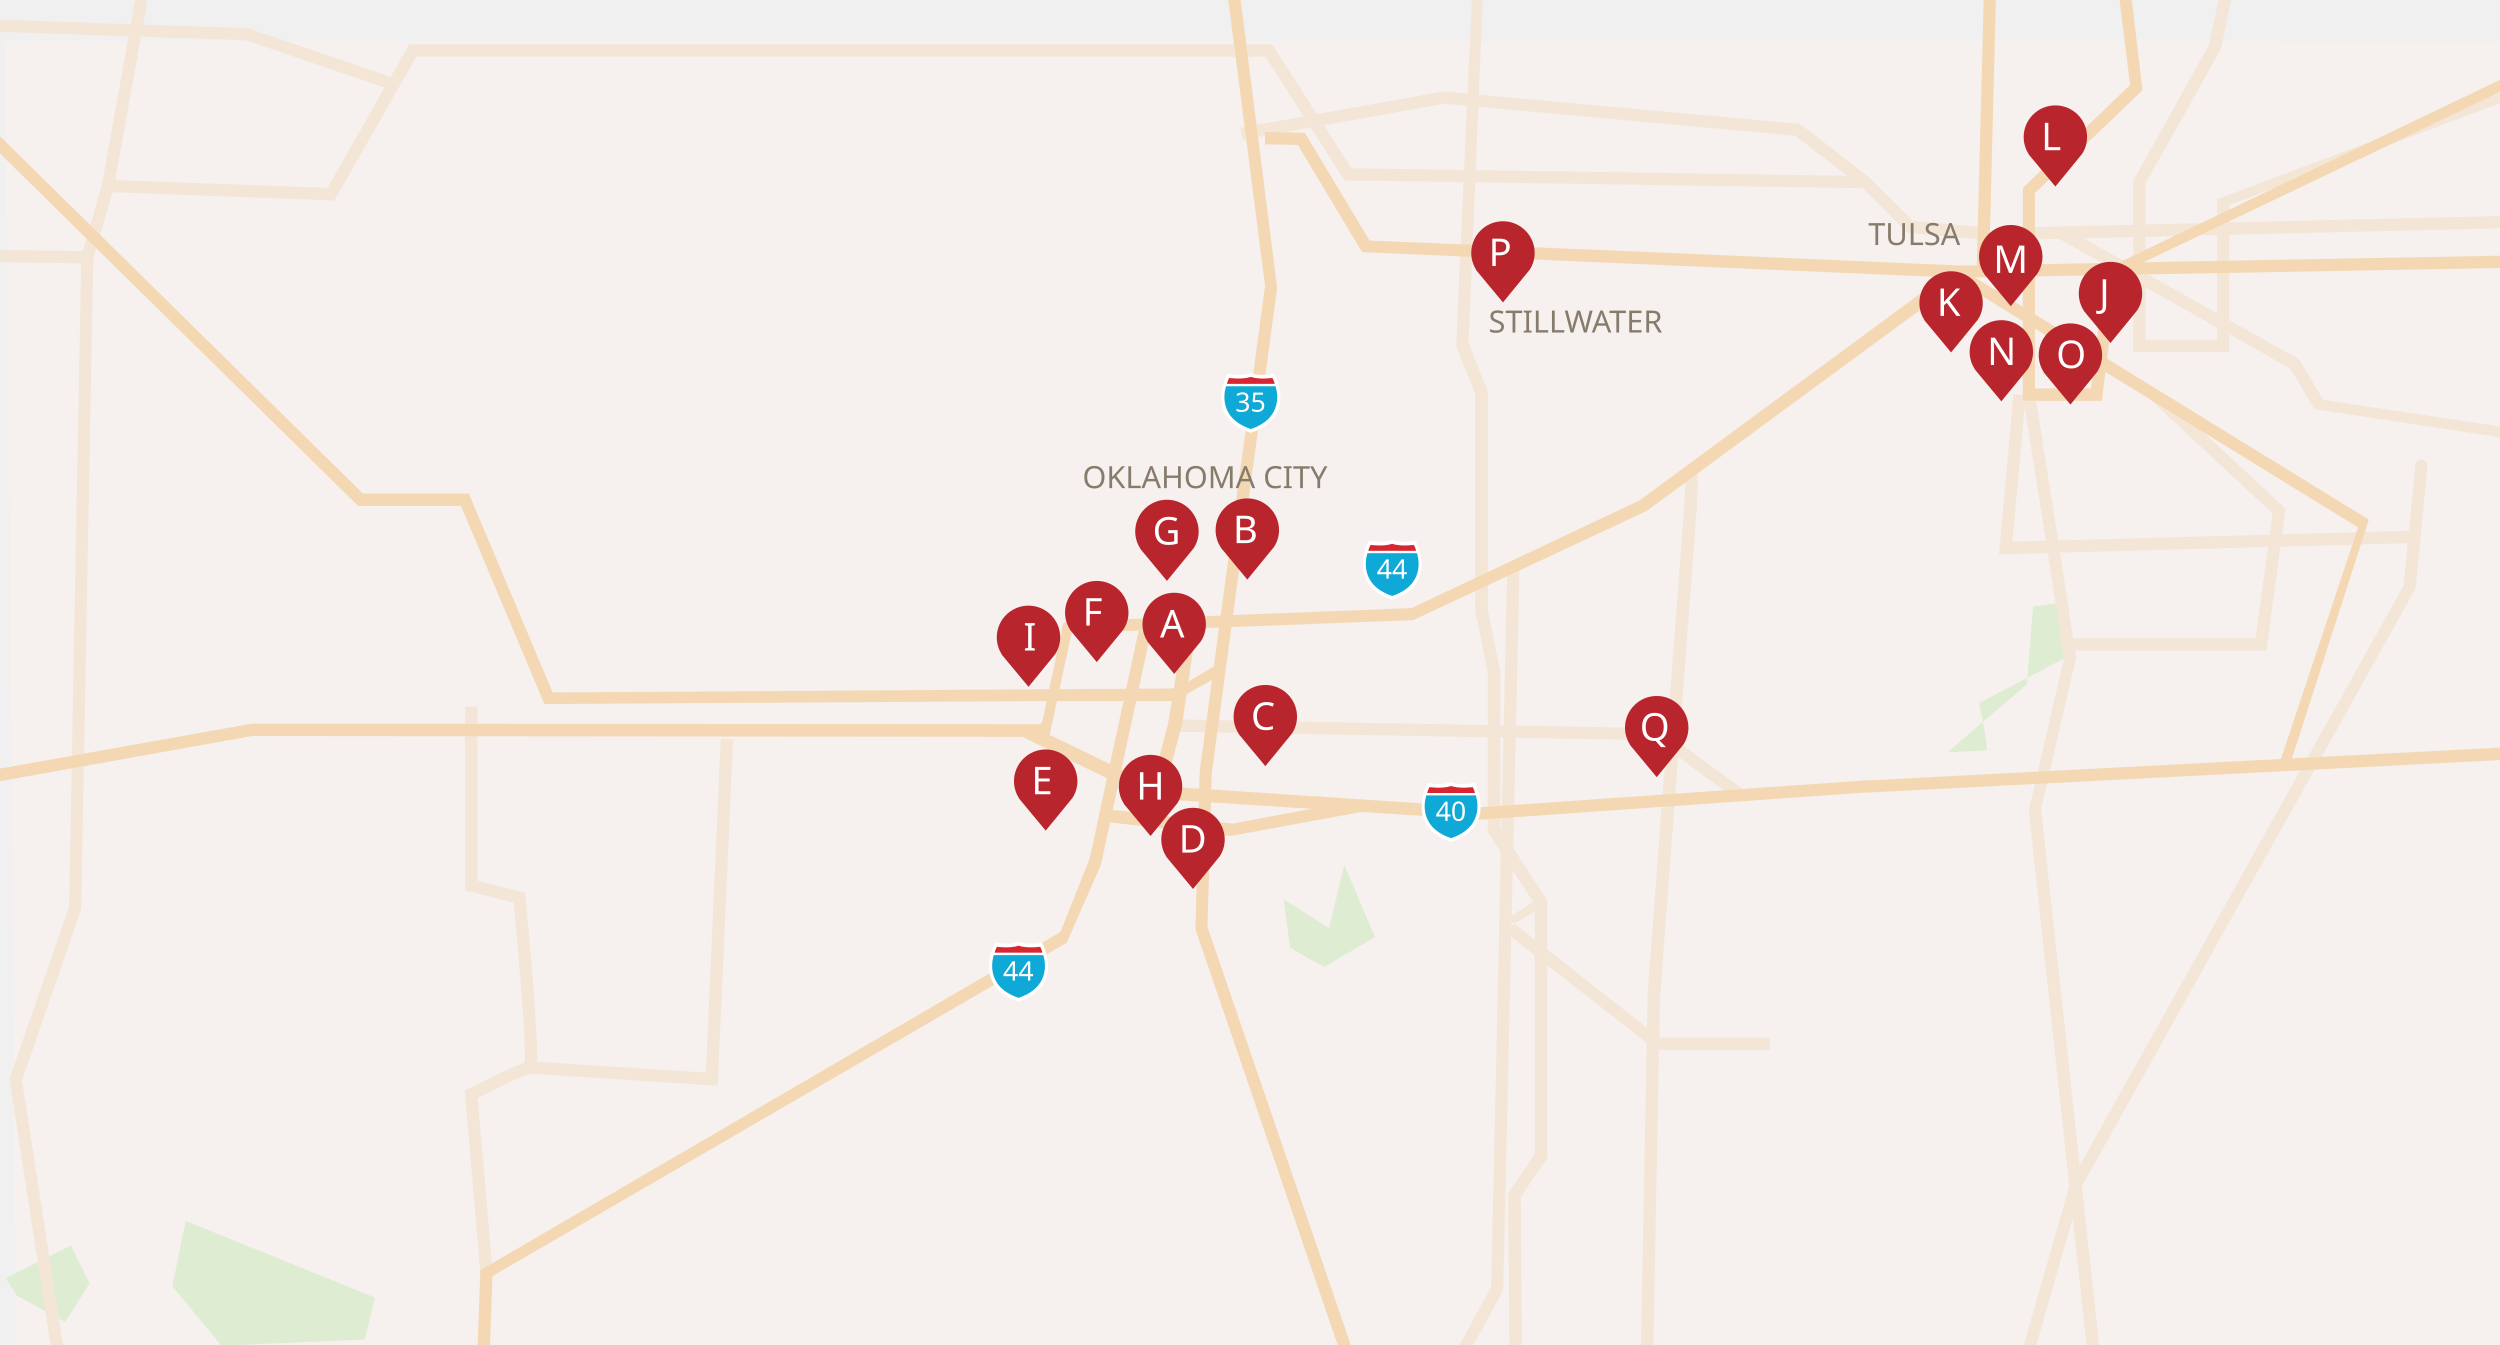
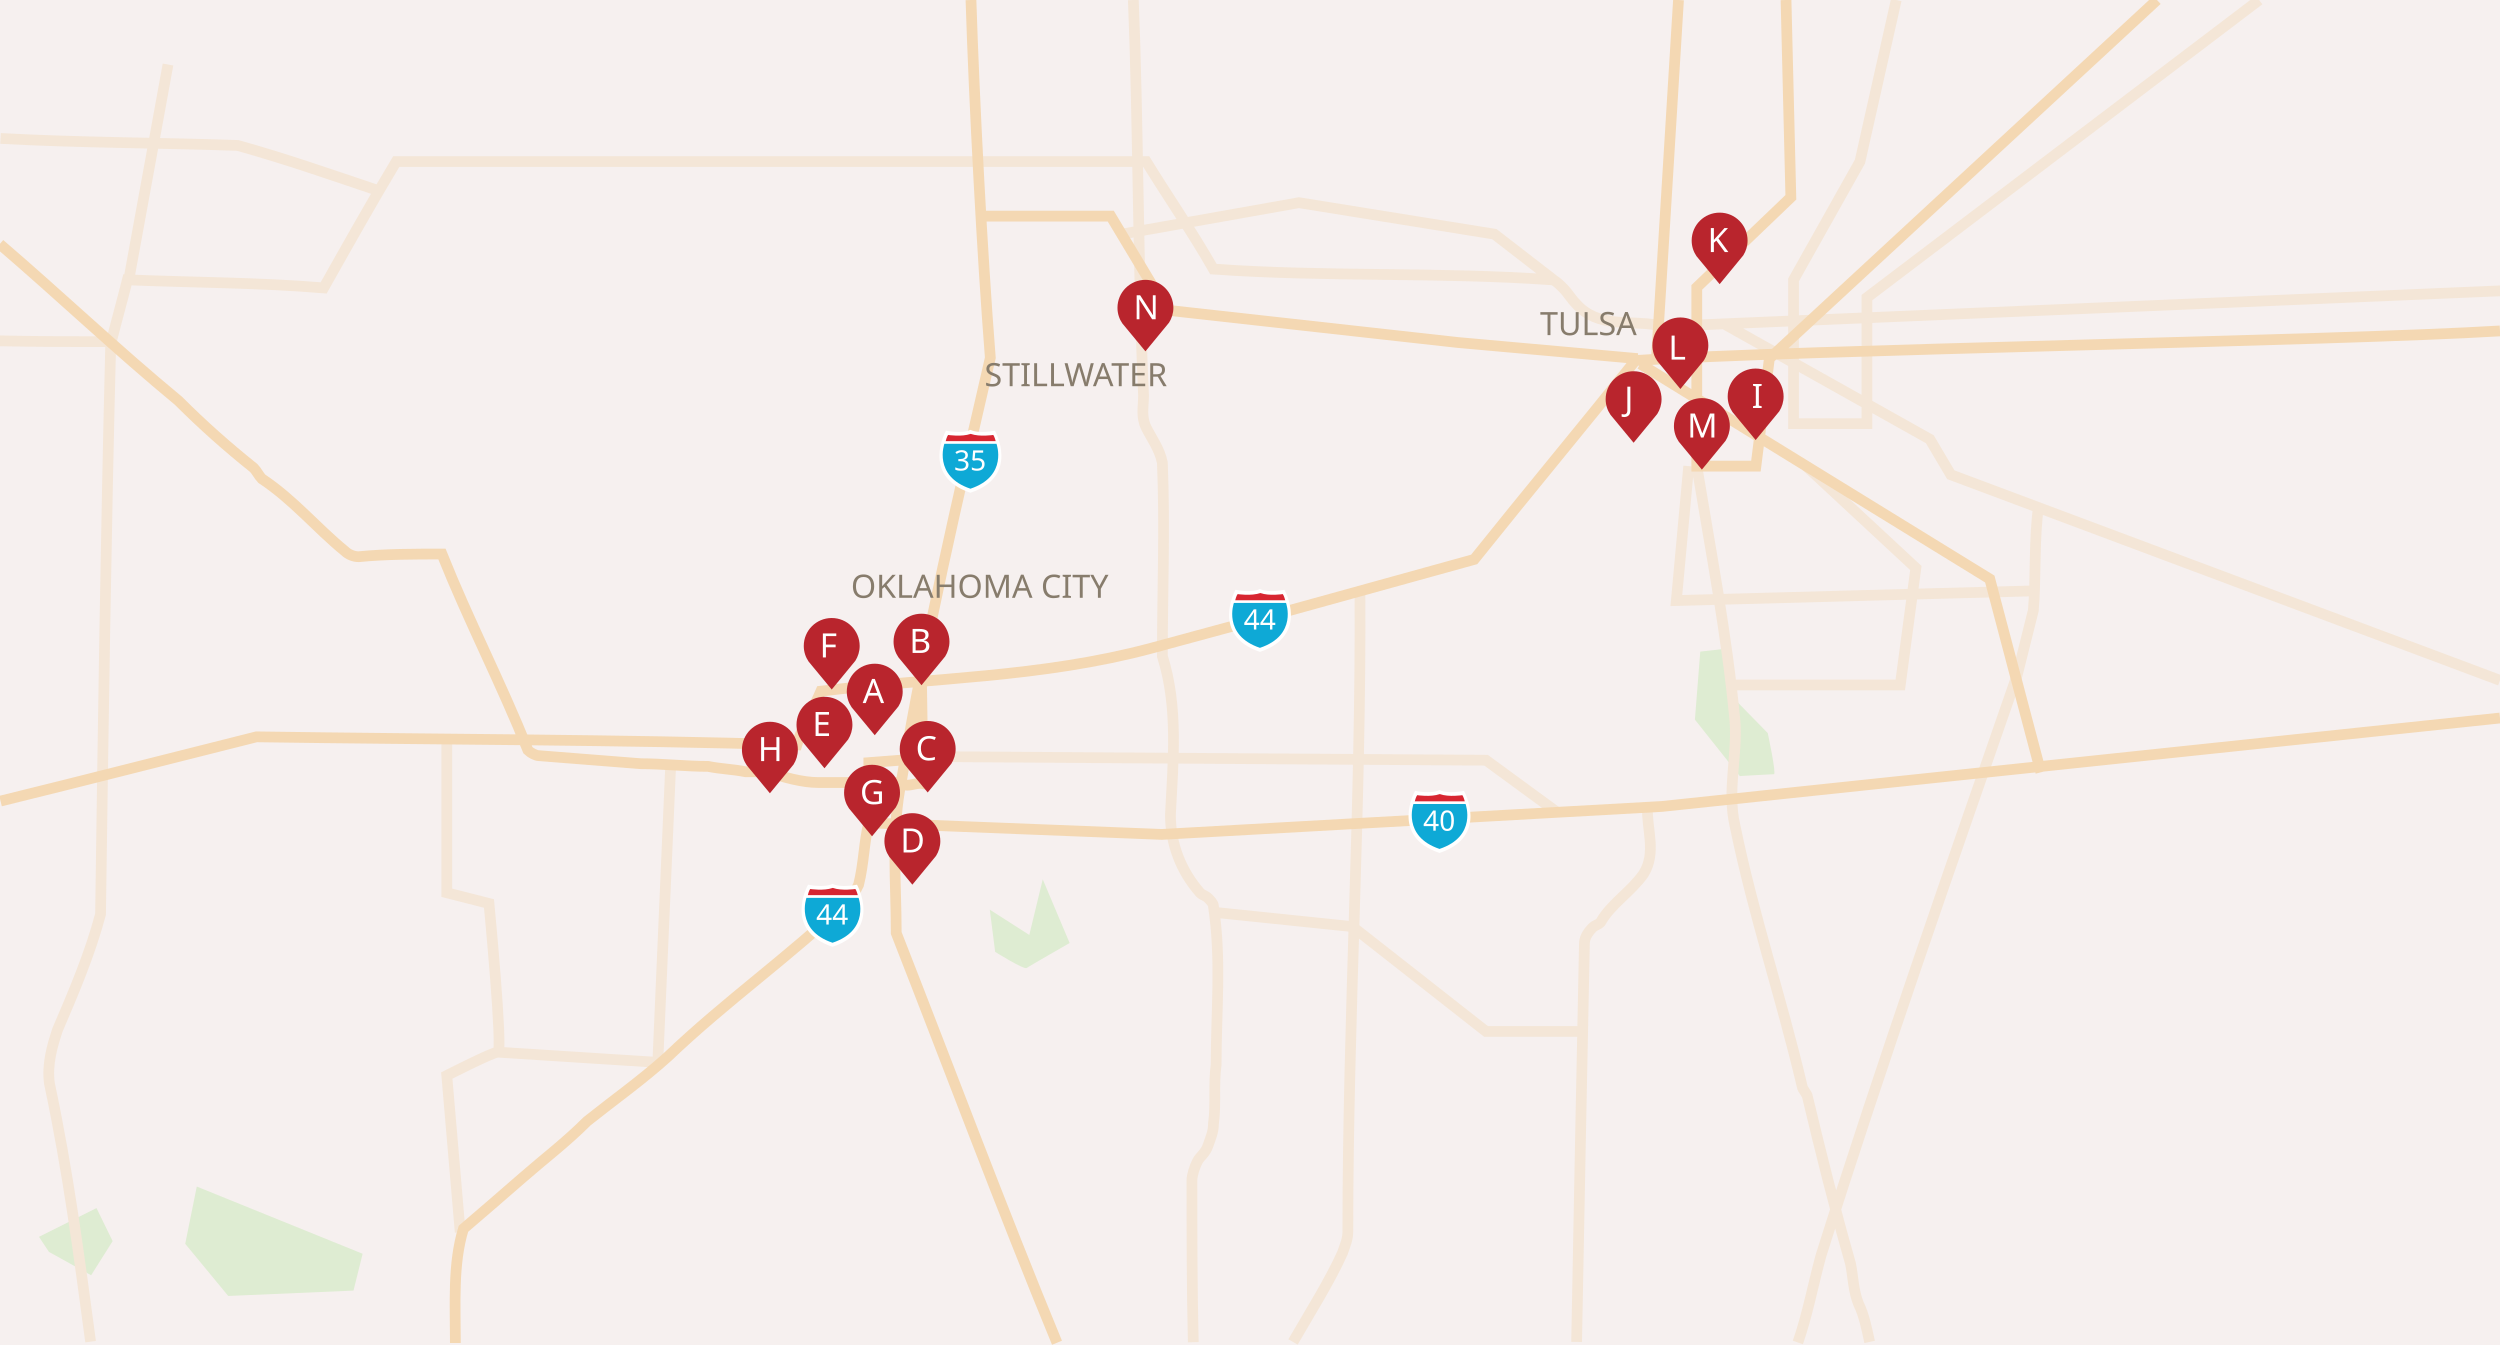
- <svg xmlns="http://www.w3.org/2000/svg" version="1.1" id="map" x="0px" y="0px" viewBox="351.6 15.9 930 500" enable-background="new 351.6 15.9 930 500" xml:space="preserve">
-   <g id="land">
-     <path fill="#F6F0EF" d="M353.6,31.1l4.2,529.3h946.7l-3.9-529.2c0,0,0,0,0,0L353.6,31.1z" />
-   </g>
-   <polygon fill="#DEECD2" points="357.9,497.9 353.7,491.4 378,479.2 384.9,493.3 375.8,507.7 " />
-   <polygon fill="#DEECD2" points="420.7,470.1 415.7,494.4 434,516.5 487.3,514.2 491.1,498.6 " />
-   <path fill="#DEECD2" d="M829.2,350.5l2.3,17.9c0,0,12.2,7.6,13.3,6.9c1.1-0.8,18.3-10.7,18.3-10.7l-11.4-27l-5.7,23.6L829.2,350.5z" />
-   <path fill="#DEECD2" d="M1117.8,240.3l3,19.8l-33,17.4c0,0,3.8,17.5,2.7,17.5c-1.1,0-14.5,0.8-14.5,0.8l29.6-25.4l2.3-28.9  L1117.8,240.3z" />
-   <path fill="#F4E6D7" d="M893.2,144.5l7.2,18v80.8l4.6,22.5v59.5l17.5,27v93l-9.9,14.5l0.7,78.9h4.6l-0.6-77.5l9.9-14.5v-95.8  l-17.5-27v-58.3l-4.6-22.5v-81.5l-7.2-18.1l5.5-132.4c0.1-2.4,2.4-0.1,0,0l-4.2,2.4l-5.9,130.6L893.2,144.5z" />
-   <polygon fill="#F4E6D7" points="886.5,540.7 910.8,495.8 916.9,225.8 912.3,225.7 906.3,494.6 881.3,540.7 " />
-   <polygon fill="#F4E6D7" points="997,313 967.5,291.3 788.3,288.1 788.4,283.5 969,286.8 999.7,309.3 " />
-   <polygon fill="#F4E6D7" points="1445.9,-11.3 1176.4,90 1176.4,142.3 1149.7,142.3 1149.7,84.2 1177.8,34.1 1182,14.1 1177.5,13.2   1173.4,32.5 1145.2,83 1145.2,146.9 1180.9,146.9 1180.9,92.2 1445.9,-7.6 " />
-   <polygon fill="#F4E6D7" points="1445.9,92.4 1106.2,100.4 1106.4,105 1445.9,96.9 " />
-   <polygon fill="#F4E6D7" points="1445.9,199.1 1215.9,164.7 1206.9,149.6 1118.9,100.2 1116.6,104.2 1203.6,153 1212.6,168.1   1445.9,203.5 " />
-   <polygon fill="#F4E6D7" points="1119.4,260.8 1106.3,317.4 1130.4,540.7 1135.1,540.7 1110.9,316.8 1123.9,260.6 1117,215.3   1108.6,162.3 1104.1,163 1112.5,216 " />
-   <path fill="#F4E6D7" d="M1102.1,540.7l24-83.6l124-222.1l0.1-0.3l4.4-45.3c0.1-1.2-0.8-2.3-2-2.5l0,0c-1.2-0.1-2.3,0.8-2.5,2  l-4.3,44.3c0,0.3-0.1,0.6-0.3,0.9l-123.7,221.6l-24.4,85H1102.1z" />
-   <polygon fill="#F4E6D7" points="1095.2,222.1 1100.6,162.5 1105.2,162.9 1100.2,217.4 1249.6,213.3 1249.8,217.9 " />
-   <polygon fill="#F4E6D7" points="1194.7,257.9 1121.6,257.9 1121.6,253.3 1190.7,253.3 1197,206.9 1151.3,164.4 1154.4,161   1201.8,205.1 " />
-   <polygon fill="#F4E6D7" points="1010,406.5 967.5,406.5 910.6,361.9 924.5,353.9 925,349.4 912.4,357.5 969,401.9 1010,401.9 " />
-   <path fill="#F4E6D7" d="M965.8,562.2l3.3-174.8l13.7-182.3l0.4-11.7c0-1.2-1-2.3-2.3-2.3h0c-1.2,0-2.3,1-2.3,2.3l-0.4,10  l-13.7,182.3l-3.3,176.5H965.8z" />
-   <polygon fill="#F4E6D7" points="1044.1,85.4 1019.4,66.4 888.8,54.5 813.8,67.9 813,63.4 888.7,49.9 889.1,50 1021.3,62   1046.8,81.8 " />
-   <polygon fill="#F4E6D7" points="443.9,26.4 331.6,22.5 331.6,27.1 443.1,30.9 497.3,49.4 498.7,45.1 " />
-   <polygon fill="#F4D8B3" points="784.8,309.5 779.7,309.5 786.2,284.7 792.3,247.1 797,247.1 791.3,285.6 " />
-   <polygon fill="#F4E6D7" points="394,85.4 389.5,84.6 402,15.1 406.5,15.9 " />
-   <polygon fill="#F4E6D7" points="1063.2,98.1 1046.4,81.4 854.3,78.5 824.9,32.4 503.8,32.4 473.4,85.8 390,82.7 382.4,109.3   331.6,108.6 331.6,113.2 385.8,113.9 393.4,87.4 476,90.5 506.5,37 822.4,37 851.7,83 1044.5,85.9 1061.2,102.5 1089,105   1089.4,100.4 " />
-   <polygon fill="#F4E6D7" points="378.8,540.7 359.8,417.8 381.7,354.4 381.8,354 386.3,111.6 381.8,111.5 377.3,353.2 355.1,417.3   374.2,540.7 " />
-   <path fill="#F4E6D7" d="M530.3,489.7l-5.8-68.1l1.4-0.7c7.6-3.9,16.8-8.4,20.9-9.7c0.5-5.9-1.7-33.9-4.1-59.5l-18.1-4.6v-68.3h4.6  v64.7l17.7,4.5l0.2,1.6c0,0.2,1.5,15.4,2.7,30.8c2.5,32,1.6,33,0.6,34.1c-0.4,0.5-1.1,0.8-1.7,0.8c-1.7,0.3-10.9,4.7-19.4,9  l5.6,65.1L530.3,489.7z" />
-   <polygon fill="#F4E6D7" points="618.6,419.8 548.4,415.3 548.7,410.7 614.2,414.9 619.7,290.8 624.3,291 " />
-   <g id="roads">
-     <polygon fill="#F4D8B3" points="1199.6,299.8 1228.8,212.1 1081.1,121.2 1083.5,117.4 1232.8,209.2 1204,298.7  " />
-     <polygon fill="#F4D8B3" points="1445.9,-31.8 1445,-32.8 1135,115.9 1129.4,160.4 1108.6,160.4 1108.6,87.7 1148.6,49.5    1144.4,13.7 1139.8,13.7 1144,47.5 1104.1,85.8 1104.1,165 1133.5,165 1139.3,118.1 1445.9,-28.4  " />
-     <polygon fill="#F4D8B3" points="1091.5,117.1 1086.9,116.9 1089.6,13.5 1094.1,13.8  " />
-     <polygon fill="#F4D8B3" points="1081,119.3 955.9,113.9 858.3,109.7 834.4,69.8 822.2,69.6 822.2,65 837,65.3 861.1,105.4    956.4,109.3 1081.4,114.7  " />
-     <polygon fill="#F4D8B3" points="533,540.7 534.8,490.6 748.4,366.6 761.2,337.5 779.7,251.2 775.2,250.4 757,335.1 746.1,362.6    530.3,488.4 528.4,540.7  " />
-     <polygon fill="#F4D8B3" points="1397.3,288 1042.7,306.4 902.3,316.2 781.2,308.2 734.1,285.4 731.7,289.9 778.6,312.9    902.2,320.8 902.3,320.8 1043.1,310.9 1397.3,292.7  " />
-     <polygon fill="#F4D8B3" points="805.9,262.2 789.3,272 741.9,272.3 557.2,273.5 526,199.5 486.6,199.5 331.6,46.9 331.6,53.3    484.2,203.5 484.9,204.1 523.1,204.1 554.1,277.8 739.4,276.7 788.4,276.7 805.3,267.3  " />
-     <path fill="#F4D8B3" d="M1081.1,114.7l-1,0L961.6,202l-84.9,40.1l-128.1,5c-0.8,0-1.4,0.6-1.6,1.3l-7.6,35.6   c-0.2,0.8-0.9,1.4-1.7,1.3l-292.5-0.2l-113.7,20.3v4.7l113.9-20.4l295.1,0.3c0.8,0,1.5-0.5,1.7-1.3l8-37.3l127.1-4.8l86.8-40.6   l118.1-86.8l363.6-6.6v-4.6L1081.1,114.7z" />
-     <polygon fill="#F4D8B3" points="861.8,538.7 800.8,360.8 802.4,303.4 826.7,122.9 812.2,8.6 807.6,8.8 822.2,122.2 797.9,302.7    796.3,361.6 856.9,538.7  " />
-   </g>
-   <polygon fill="#F4D8B3" points="857.7,318 809.4,326.9 762.3,321.6 762.3,316.8 810,322.3 843.6,316 " />
-   <g id="marker">
-     <path id="pin_31_" fill="#B9252D" d="M798.3,254.5c1.2-1.8,1.9-4,1.9-6.3c0-6.5-5.3-11.8-11.8-11.8c-6.5,0-11.8,5.3-11.8,11.8   c0,2.5,0.8,4.7,2,6.6l9.8,11.8L798.3,254.5z" />
-     <text id="id" transform="matrix(1 0 0 1 783.1147 253.0303)" fill="#FFFFFF" font-family="'Helvetica-Bold'" font-size="14.268">A</text>
-   </g>
-   <g id="marker_30_">
-     <path id="pin_30_" fill="#B9252D" d="M825.5,219.4c1.2-1.8,1.9-4,1.9-6.3c0-6.5-5.3-11.8-11.8-11.8c-6.5,0-11.8,5.3-11.8,11.8   c0,2.5,0.8,4.7,2,6.6l9.8,11.8L825.5,219.4z" />
-     <text id="id_30_" transform="matrix(1 0 0 1 810.2427 217.9394)" fill="#FFFFFF" font-family="'Helvetica-Bold'" font-size="14.268">B</text>
-   </g>
-   <g id="marker_29_">
-     <path id="pin_29_" fill="#B9252D" d="M832.2,288.8c1.2-1.8,1.9-4,1.9-6.3c0-6.5-5.3-11.8-11.8-11.8c-6.5,0-11.8,5.3-11.8,11.8   c0,2.5,0.8,4.7,2,6.6l9.8,11.8L832.2,288.8z" />
-     <text id="id_29_" transform="matrix(1 0 0 1 816.9546 287.3911)" fill="#FFFFFF" font-family="'Helvetica-Bold'" font-size="14.268">C</text>
-   </g>
-   <g id="marker_1_">
-     <path id="pin_1_" fill="#B9252D" d="M977.8,292.9c1.2-1.8,1.9-4,1.9-6.3c0-6.5-5.3-11.8-11.8-11.8c-6.5,0-11.8,5.3-11.8,11.8   c0,2.5,0.8,4.7,2,6.6l9.8,11.8L977.8,292.9z" />
-     <text id="id_1_" transform="matrix(1 0 0 1 961.5893 291.4198)" fill="#FFFFFF" font-family="'Helvetica-Bold'" font-size="14.268">Q</text>
-   </g>
-   <g id="marker_28_">
-     <path id="pin_28_" fill="#B9252D" d="M1087.3,134.9c1.2-1.8,1.9-4,1.9-6.3c0-6.5-5.3-11.8-11.8-11.8c-6.5,0-11.8,5.3-11.8,11.8   c0,2.5,0.8,4.7,2,6.6l9.8,11.8L1087.3,134.9z" />
-     <text id="id_28_" transform="matrix(1 0 0 1 1072.089 133.425)" fill="#FFFFFF" font-family="'Helvetica-Bold'" font-size="14.268">K</text>
-   </g>
-   <g id="marker_27_">
-     <path id="pin_24_" fill="#B9252D" d="M1126.1,73.2c1.2-1.8,1.9-4,1.9-6.3c0-6.5-5.3-11.8-11.8-11.8c-6.5,0-11.8,5.3-11.8,11.8   c0,2.5,0.8,4.7,2,6.6l9.8,11.8L1126.1,73.2z" />
-     <text id="id_27_" transform="matrix(1 0 0 1 1110.907 71.7741)" fill="#FFFFFF" font-family="'Helvetica-Bold'" font-size="14.268">L</text>
-   </g>
-   <g id="marker_23_">
-     <path id="pin_23_" fill="#B9252D" d="M1146.6,131.4c1.2-1.8,1.9-4,1.9-6.3c0-6.5-5.3-11.8-11.8-11.8c-6.5,0-11.8,5.3-11.8,11.8   c0,2.5,0.8,4.7,2,6.6l9.8,11.8L1146.6,131.4z" />
-     <text id="id_23_" transform="matrix(1 0 0 1 1132.487 130.0002)" fill="#FFFFFF" font-family="'Helvetica-Bold'" font-size="14.268">J</text>
-   </g>
-   <g id="marker_22_">
-     <path id="pin_22_" fill="#B9252D" d="M1106,153.1c1.2-1.8,1.9-4,1.9-6.3c0-6.5-5.3-11.8-11.8-11.8c-6.5,0-11.8,5.3-11.8,11.8   c0,2.5,0.8,4.7,2,6.6l9.8,11.8L1106,153.1z" />
-     <text id="id_22_" transform="matrix(1 0 0 1 1090.816 151.6916)" fill="#FFFFFF" font-family="'Helvetica-Bold'" font-size="14.268">N</text>
-   </g>
-   <g id="marker_21_">
-     <path id="pin_21_" fill="#B9252D" d="M1109.5,117.7c1.2-1.8,1.9-4,1.9-6.3c0-6.5-5.3-11.8-11.8-11.8c-6.5,0-11.8,5.3-11.8,11.8   c0,2.5,0.8,4.7,2,6.6l9.8,11.8L1109.5,117.7z" />
-     <text id="id_21_" transform="matrix(1 0 0 1 1093.099 117.4411)" fill="#FFFFFF" font-family="'Helvetica-Bold'" font-size="14.268">M</text>
-   </g>
-   <g id="marker_20_">
-     <path id="pin_20_" fill="#B9252D" d="M795.6,219.9c1.2-1.8,1.9-4,1.9-6.3c0-6.5-5.3-11.8-11.8-11.8c-6.5,0-11.8,5.3-11.8,11.8   c0,2.5,0.8,4.7,2,6.6l9.8,11.8L795.6,219.9z" />
-     <text id="id_20_" transform="matrix(1 0 0 1 780.3618 218.4756)" fill="#FFFFFF" font-family="'Helvetica-Bold'" font-size="14.268">G</text>
-   </g>
-   <g id="marker_19_">
-     <path id="pin_6_" fill="#B9252D" d="M769.5,250.1c1.2-1.8,1.9-4,1.9-6.3c0-6.5-5.3-11.8-11.8-11.8c-6.5,0-11.8,5.3-11.8,11.8   c0,2.5,0.8,4.7,2,6.6l9.8,11.8L769.5,250.1z" />
-     <text id="id_19_" transform="matrix(1 0 0 1 754.3325 248.623)" fill="#FFFFFF" font-family="'Helvetica-Bold'" font-size="14.268">F</text>
-   </g>
-   <g id="marker_7_">
-     <path id="pin_8_" fill="#B9252D" d="M744.1,259.3c1.2-1.8,1.9-4,1.9-6.3c0-6.5-5.3-11.8-11.8-11.8c-6.5,0-11.8,5.3-11.8,11.8   c0,2.5,0.8,4.7,2,6.6l9.8,11.8L744.1,259.3z" />
-     <text id="id_7_" transform="matrix(1 0 0 1 732.3013 257.8965)" fill="#FFFFFF" font-family="'Helvetica-Bold'" font-size="14.268">I</text>
-   </g>
-   <g id="marker_6_">
-     <path id="pin_7_" fill="#B9252D" d="M789.5,314.8c1.2-1.8,1.9-4,1.9-6.3c0-6.5-5.3-11.8-11.8-11.8c-6.5,0-11.8,5.3-11.8,11.8   c0,2.5,0.8,4.7,2,6.6l9.8,11.8L789.5,314.8z" />
-     <text id="id_6_" transform="matrix(1 0 0 1 774.272 313.354)" fill="#FFFFFF" font-family="'Helvetica-Bold'" font-size="14.268">H</text>
-   </g>
-   <g id="marker_5_">
-     <path id="pin_5_" fill="#B9252D" d="M805.3,334.5c1.2-1.8,1.9-4,1.9-6.3c0-6.5-5.3-11.8-11.8-11.8c-6.5,0-11.8,5.3-11.8,11.8   c0,2.5,0.8,4.7,2,6.6l9.8,11.8L805.3,334.5z" />
-     <text id="id_5_" transform="matrix(1 0 0 1 790.0649 333.0571)" fill="#FFFFFF" font-family="'Helvetica-Bold'" font-size="14.268">D</text>
-   </g>
-   <g id="marker_13_">
-     <path id="pin_14_" fill="#B9252D" d="M920.6,116.3c1.2-1.8,1.9-4,1.9-6.3c0-6.5-5.3-11.8-11.8-11.8c-6.5,0-11.8,5.3-11.8,11.8   c0,2.5,0.8,4.7,2,6.6l9.8,11.8L920.6,116.3z" />
-     <text id="id_13_" transform="matrix(1 0 0 1 905.3483 114.8629)" fill="#FFFFFF" font-family="'Helvetica-Bold'" font-size="14.268">P</text>
+ <svg xmlns="http://www.w3.org/2000/svg" viewBox="351.6 15.9 930 500" enable-background="new 351.6 15.9 930 500">
+   <path fill="#F6F0EF" d="M349 15.9h935.7V517H349z" />
+   <path fill="#DEECD2" d="M369.8 481.6l-3.7-5.6 21.4-10.7 6 12.3-8 12.7zM424.8 457.3l-4.3 21.3 16 19.4 46.6-2 3.4-13.7zM719.8 354.3l2 15.7s10.7 6.7 11.7 6c1-.7 16-9.3 16-9.3l-10-23.7-5 20.7-14.7-9.4zM992.8 257.3l2.7 17.3 13.7 14s3.3 15.3 2.3 15.3-12.7.7-12.7.7l-16.7-21 2-25.3 8.7-1z" />
+   <path stroke="#F4E6D7" stroke-width="4" stroke-miterlimit="10" d="M773.2 15.9C775 58.8 775 120 777 163c0 4-1 8 1 12s5 8 6 13c1 24 0 48 0 72 6 19 4 39 3 59 0 11 4 21 11 29 1 1 2 1 3 2s2 2 2 3c3 20 1 39 1 59-1 7 0 15-1 22 0 3-1 5-2 8s-3 4-4 6-2 5-2 7c0 20 0 40 .5 60.2M857.5 235.7C858 315 853 395 853 474c0 3-1 5-2 8-5 11-12 22-18.4 33.1M688.1 297.3l216.3 1.4 26.5 19.4M1057 15.9L1043.5 76l-24.7 44v53.5h27.3v-46.9L1192 15.9M982.8 136.8L1284 124M992.8 136.3l76.7 43 7.8 13.2 204.3 76.5M982.8 189.3C988 221 994 252 997 284c1 13-3 26 0 39 7 34 17 63 25 97 0 1 2 3 2 4 5 21 10 41 16 62 1 5 1 10 3 15 2 4 3 9 4.1 14.1M1110 204c-1.8 11.5-1 28-2 39l-6 24c-25 72-50 143-73 216-3 11-5 22-8.6 32.3M979.8 189.3l-4.6 50 133.2-3.6M996.2 270.7h62.3l5.8-43.5-40.8-37.9M803.5 355.3l51.2 5.3 49.7 39h36.7M964.5 316.2C964 324 968 333 963 341c-5 7-12 11-16 18-1 1-2 1-3 2-2 2-3 4-3 6-1 49-2 99-2.9 148.1M768.9 103l65.9-11.7 72.7 11.7 22 17M351.8 67.4C381 69 411 69 440 70c18 5 35 11 52.6 16.9M414.1 39.9L399.5 120M351.5 142.7c14.5.3 27.5.3 41.5.3 2-8 4-15 6-23 24 1 49 1 73 3 9-16 18-32 27-47h279c8 13 17 26 25 40 42 3 84 1 126 4 1 0 3 2 4 3 2 2 3 4 5 6 8 9 20 6 29.8 7.8M392.8 143.3C391 214 390 285 389 356c-4 15-10 29-16 43-2 6-4 13-3 20 7 33 11 64 15.3 96M517.8 289.7V348l15.7 4s5.3 55.3 3.3 55.3-19 8.7-19 8.7l5 58.3M536.8 407.3l59.5 3.8 4.8-110.7" fill="none" />
+   <g stroke="#F4D8B3" stroke-width="4" stroke-miterlimit="10" fill="none">
+     <path d="M961.8 151.3l130 80 19 71.9M1154 15.9l-144.2 133.4-5 40h-22v-66.5l35-33.5-1.8-73.4M967.8 149.3L976 15.9M716.4 96.3h48.4l21 35 108 12 67 6M674.8 322c-1.8 7-1.8 15-3.8 23-1 2-2 4-4 6-22 21-45 37-67 58-10 9-20 16-30 24-8 8-16 14-24 21s-15 13-22 19c-4 13-3 28-3 42.5M687.8 298.6l-13 1V322l109 4.3 186-10.4 311.8-32.9M351.5 106.7C374 126 395 146 418 165c9 9 18 17 28 25 1 1 2 3 3 4 12 8 20 18 31 27 1 1 3 2 5 2 10-1 21-1 31-1 10 25 22 48 32 73 1 1 3 2 4 2 13 1 25 2 38 3 8 0 17 1 25 1 5 1 9 1 14 2h8c6 2 13 4 19 4h29c1 0 3 1 4 1 2 0 4-1 6-.6-.2-12.6-.5 0 0 0l-.6-37.8M351.8 313.9C384 306 415 298 447 290c67 1 134 1 201 3 2-7 6-13 9-20 41-5 82-5 123-16s80-22 120-33c20-25 40-49 60-74 60-4 261.7-7.3 321.6-11M712.8 15.9C714 53.8 717 111 720 149c-12 52-24 103-33 157-4 19-2 38-2 57 20 51 39 102 59.8 152.4" />
  </g>
  <g>
-     <path fill="#FFFFFF" d="M869.5,239c17.7-5.9,8.7-22,8.7-22s-5.6,1.2-8.7-0.3h0c-3,1.5-8.7,0.3-8.7,0.3S851.9,233.2,869.5,239   L869.5,239z" />
-     <path fill="#0EA9D6" d="M878.7,221.7c0,0,4.2,11.4-9.2,15.9c-13.4-4.5-9.2-15.9-9.2-15.9H878.7z" />
-     <path fill="#D72631" d="M869.5,220.8h8.9c0,0-0.4-1.6-0.9-2.2c0,0-4.7,0.7-8-0.4c-3.3,1.1-8,0.4-8,0.4c-0.5,0.6-0.9,2.2-0.9,2.2   H869.5z" />
-     <text transform="matrix(1 0 0 1 863.7394 231.1459)" fill="#FFFFFF" font-family="'HelveticaNeue-Bold'" font-size="9.947">44</text>
+     <path fill="#B9252D" d="M685.8 278.7c1-1.6 1.6-3.5 1.6-5.5 0-5.7-4.6-10.4-10.4-10.4-5.7 0-10.4 4.6-10.4 10.4 0 2.2.7 4.2 1.8 5.8l8.6 10.4 8.8-10.7z" />
+     <text transform="translate(672.519 277.435)" fill="#fff" font-family="'Helvetica-Bold'" font-size="12.497">A</text>
  </g>
  <g>
-     <path fill="#FFFFFF" d="M891.4,329.1c17.7-5.9,8.7-22,8.7-22s-5.6,1.2-8.7-0.3h0c-3,1.5-8.7,0.3-8.7,0.3S873.8,323.3,891.4,329.1   L891.4,329.1z" />
-     <path fill="#0EA9D6" d="M900.6,311.8c0,0,4.2,11.4-9.2,15.9c-13.4-4.5-9.2-15.9-9.2-15.9H900.6z" />
-     <path fill="#D72631" d="M891.4,310.9h8.9c0,0-0.4-1.6-0.9-2.2c0,0-4.7,0.7-8-0.4c-3.3,1.1-8,0.4-8,0.4c-0.5,0.6-0.9,2.2-0.9,2.2   H891.4z" />
-     <text transform="matrix(1 0 0 1 885.6475 321.2536)" fill="#FFFFFF" font-family="'HelveticaNeue-Bold'" font-size="9.947">40</text>
+     <path fill="#B9252D" d="M703.2 260.1c1-1.6 1.6-3.5 1.6-5.5 0-5.7-4.6-10.4-10.4-10.4s-10.4 4.6-10.4 10.4c0 2.2.7 4.2 1.8 5.8l8.6 10.4 8.8-10.7z" />
+     <text transform="translate(689.87 258.793)" fill="#fff" font-family="'Helvetica-Bold'" font-size="12.497">B</text>
  </g>
  <g>
-     <path fill="#FFFFFF" d="M730.5,388.5c17.7-5.9,8.7-22,8.7-22s-5.6,1.2-8.7-0.3h0c-3,1.5-8.7,0.3-8.7,0.3S712.8,382.7,730.5,388.5   L730.5,388.5z" />
-     <path fill="#0EA9D6" d="M739.7,371.2c0,0,4.2,11.4-9.2,15.9c-13.4-4.5-9.2-15.9-9.2-15.9H739.7z" />
-     <path fill="#D72631" d="M730.5,370.3h8.9c0,0-0.4-1.6-0.9-2.2c0,0-4.7,0.7-8-0.4c-3.3,1.1-8,0.4-8,0.4c-0.5,0.6-0.9,2.2-0.9,2.2   H730.5z" />
-     <text transform="matrix(1 0 0 1 724.7119 380.6479)" fill="#FFFFFF" font-family="'HelveticaNeue-Bold'" font-size="9.947">44</text>
+     <path fill="#B9252D" d="M705.5 300c1-1.6 1.6-3.5 1.6-5.5 0-5.7-4.6-10.4-10.4-10.4s-10.4 4.6-10.4 10.4c0 2.2.7 4.2 1.8 5.8l8.6 10.4 8.8-10.7z" />
+     <text transform="translate(692.221 298.724)" fill="#fff" font-family="'Helvetica-Bold'" font-size="12.497">C</text>
  </g>
  <g>
-     <path fill="#FFFFFF" d="M816.9,176.9c17.7-5.9,8.7-22,8.7-22s-5.6,1.2-8.7-0.3h0c-3,1.5-8.7,0.3-8.7,0.3S799.2,171.1,816.9,176.9   L816.9,176.9z" />
-     <path fill="#0EA9D6" d="M826.1,159.6c0,0,4.2,11.4-9.2,15.9c-13.4-4.5-9.2-15.9-9.2-15.9H826.1z" />
-     <path fill="#D72631" d="M816.9,158.7h8.9c0,0-0.4-1.6-0.9-2.2c0,0-4.7,0.7-8-0.4c-3.3,1.1-8,0.4-8,0.4c-0.5,0.6-0.9,2.2-0.9,2.2   H816.9z" />
-     <text transform="matrix(1 0 0 1 811.0996 169.0566)" fill="#FFFFFF" font-family="'HelveticaNeue-Bold'" font-size="9.947">35</text>
+     <path fill="#B9252D" d="M968.1 169.9c1-1.6 1.6-3.5 1.6-5.5 0-5.7-4.6-10.4-10.4-10.4-5.7 0-10.4 4.6-10.4 10.4 0 2.2.7 4.2 1.8 5.8l8.6 10.4 8.8-10.7z" />
+     <text transform="translate(955.818 168.666)" fill="#fff" font-family="'Helvetica-Bold'" font-size="12.497">J</text>
  </g>
-   <text transform="matrix(1 0 0 1 754.2515 197.4961)" fill="#877C6C" font-family="'HelveticaNeue-Bold'" font-size="11.417">OKLAHOMA CITY</text>
-   <text transform="matrix(1 0 0 1 1046.597 107.0583)" fill="#877C6C" font-family="'HelveticaNeue-Bold'" font-size="11.417">TULSA</text>
-   <text transform="matrix(1 0 0 1 905.3483 139.6078)" fill="#877C6C" font-family="'HelveticaNeue-Bold'" font-size="11.417">STILLWATER</text>
-   <g id="marker_4_">
-     <path id="pin_4_" fill="#B9252D" d="M1131.7,154.3c1.2-1.8,1.9-4,1.9-6.3c0-6.5-5.3-11.8-11.8-11.8c-6.5,0-11.8,5.3-11.8,11.8   c0,2.5,0.8,4.7,2,6.6l9.8,11.8L1131.7,154.3z" />
-     <text id="id_4_" transform="matrix(1 0 0 1 1116.504 152.8332)" fill="#FFFFFF" font-family="'Helvetica-Bold'" font-size="14.268">O</text>
+   <g>
+     <path fill="#B9252D" d="M1000.1 110.9c1-1.6 1.6-3.5 1.6-5.5 0-5.7-4.6-10.4-10.4-10.4-5.7 0-10.4 4.6-10.4 10.4 0 2.2.7 4.2 1.8 5.8l8.6 10.4 8.8-10.7z" />
+     <text transform="translate(986.818 109.666)" fill="#fff" font-family="'Helvetica-Bold'" font-size="12.497">K</text>
  </g>
-   <g id="marker_3_">
-     <path id="pin_3_" fill="#B9252D" d="M750.5,312.8c1.2-1.8,1.9-4,1.9-6.3c0-6.5-5.3-11.8-11.8-11.8c-6.5,0-11.8,5.3-11.8,11.8   c0,2.5,0.8,4.7,2,6.6l9.8,11.8L750.5,312.8z" />
-     <text id="id_3_" transform="matrix(1 0 0 1 735.2642 311.3657)" fill="#FFFFFF" font-family="'Helvetica-Bold'" font-size="14.268">E</text>
+   <g>
+     <path fill="#B9252D" d="M1013.5 168.9c1-1.6 1.6-3.5 1.6-5.5 0-5.7-4.6-10.4-10.4-10.4-5.7 0-10.4 4.6-10.4 10.4 0 2.2.7 4.2 1.8 5.8l8.6 10.4 8.8-10.7z" />
+     <text transform="translate(1003.22 167.666)" fill="#fff" font-family="'Helvetica-Bold'" font-size="12.497">I</text>
  </g>
+   <g>
+     <path fill="#B9252D" d="M993.5 179.9c1-1.6 1.6-3.5 1.6-5.5 0-5.7-4.6-10.4-10.4-10.4-5.7 0-10.4 4.6-10.4 10.4 0 2.2.7 4.2 1.8 5.8l8.6 10.4 8.8-10.7z" />
+     <text transform="translate(979.22 178.666)" fill="#fff" font-family="'Helvetica-Bold'" font-size="12.497">M</text>
+   </g>
+   <g>
+     <path fill="#B9252D" d="M985.5 149.9c1-1.6 1.6-3.5 1.6-5.5 0-5.7-4.6-10.4-10.4-10.4-5.7 0-10.4 4.6-10.4 10.4 0 2.2.7 4.2 1.8 5.8l8.6 10.4 8.8-10.7z" />
+     <text transform="translate(972.22 149.666)" fill="#fff" font-family="'Helvetica-Bold'" font-size="12.497">L</text>
+   </g>
+   <g>
+     <path fill="#B9252D" d="M669.8 261.7c1-1.6 1.6-3.5 1.6-5.5 0-5.7-4.6-10.4-10.4-10.4-5.7 0-10.4 4.6-10.4 10.4 0 2.2.7 4.2 1.8 5.8l8.6 10.4 8.8-10.7z" />
+     <text transform="translate(656.49 260.467)" fill="#fff" font-family="'Helvetica-Bold'" font-size="12.497">F</text>
+   </g>
+   <g>
+     <path fill="#B9252D" d="M667.1 291c1-1.6 1.6-3.5 1.6-5.5 0-5.7-4.6-10.4-10.4-10.4-5.7 0-10.4 4.6-10.4 10.4 0 2.2.7 4.2 1.8 5.8l8.6 10.4 8.8-10.7z" />
+     <text transform="translate(653.789 289.693)" fill="#fff" font-family="'Helvetica-Bold'" font-size="12.497">E</text>
+   </g>
+   <g>
+     <path fill="#B9252D" d="M646.8 300.3c1-1.6 1.6-3.5 1.6-5.5 0-5.7-4.6-10.4-10.4-10.4-5.7 0-10.4 4.6-10.4 10.4 0 2.2.7 4.2 1.8 5.8L638 311l8.8-10.7z" />
+     <text transform="translate(633.519 299.028)" fill="#fff" font-family="'Helvetica-Bold'" font-size="12.497">H</text>
+   </g>
+   <g>
+     <path fill="#B9252D" d="M684.8 316.3c1-1.6 1.6-3.5 1.6-5.5 0-5.7-4.6-10.4-10.4-10.4-5.7 0-10.4 4.6-10.4 10.4 0 2.2.7 4.2 1.8 5.8L676 327l8.8-10.7z" />
+     <text transform="translate(671.519 315.028)" fill="#fff" font-family="'Helvetica-Bold'" font-size="12.497">G</text>
+   </g>
+   <g>
+     <path fill="#B9252D" d="M699.8 334.3c1-1.6 1.6-3.5 1.6-5.5 0-5.7-4.6-10.4-10.4-10.4-5.7 0-10.4 4.6-10.4 10.4 0 2.2.7 4.2 1.8 5.8L691 345l8.8-10.7z" />
+     <text transform="translate(686.519 333.028)" fill="#fff" font-family="'Helvetica-Bold'" font-size="12.497">D</text>
+   </g>
+   <g>
+     <path fill="#B9252D" d="M786.5 135.9c1-1.6 1.6-3.5 1.6-5.5 0-5.7-4.6-10.4-10.4-10.4-5.7 0-10.4 4.6-10.4 10.4 0 2.2.7 4.2 1.8 5.8l8.6 10.4 8.8-10.7z" />
+     <text transform="translate(773.22 134.666)" fill="#fff" font-family="'Helvetica-Bold'" font-size="12.497">N</text>
+   </g>
+   <path fill="#fff" d="M820.3 258.4c18.6-6.2 9.1-23.1 9.1-23.1s-5.9 1.3-9.1-.3c-3.2 1.6-9.1.3-9.1.3s-9.4 16.9 9.1 23.1z" />
+   <path fill="#0EA9D6" d="M830 240.2s4.4 12-9.7 16.7c-14-4.7-9.7-16.7-9.7-16.7H830z" />
+   <path fill="#D72631" d="M820.3 239.2h9.4s-.4-1.6-.9-2.3c0 0-5 .8-8.4-.4-3.4 1.2-8.4.4-8.4.4-.5.6-.9 2.3-.9 2.3h9.2z" />
+   <text transform="translate(814.259 250.077)" fill="#fff" font-family="'HelveticaNeue-Bold'" font-size="10.456">44</text>
+   <path fill="#fff" d="M887.1 333.2c18.6-6.2 9.1-23.1 9.1-23.1s-5.9 1.3-9.1-.3c-3.2 1.6-9.1.3-9.1.3s-9.5 16.9 9.1 23.1z" />
+   <path fill="#0EA9D6" d="M896.8 315s4.4 12-9.7 16.7c-14-4.7-9.7-16.7-9.7-16.7h19.4z" />
+   <path fill="#D72631" d="M887.1 314h9.4s-.4-1.6-.9-2.3c0 0-5 .8-8.4-.4-3.4 1.2-8.4.4-8.4.4-.5.6-.9 2.3-.9 2.3h9.2z" />
+   <text transform="translate(880.995 324.915)" fill="#fff" font-family="'HelveticaNeue-Bold'" font-size="10.456">40</text>
+   <path fill="#fff" d="M661.3 368.1c18.6-6.2 9.1-23.1 9.1-23.1s-5.9 1.3-9.1-.3c-3.2 1.6-9.1.3-9.1.3s-9.5 16.9 9.1 23.1z" />
+   <path fill="#0EA9D6" d="M671 349.9s4.4 12-9.7 16.7c-14-4.7-9.7-16.7-9.7-16.7H671z" />
+   <path fill="#D72631" d="M661.3 348.9h9.4s-.4-1.6-.9-2.3c0 0-5 .8-8.4-.4-3.4 1.2-8.4.4-8.4.4-.5.6-.9 2.3-.9 2.3h9.2z" />
+   <text transform="translate(655.195 359.815)" fill="#fff" font-family="'HelveticaNeue-Bold'" font-size="10.456">44</text>
+   <path fill="#fff" d="M712.6 199.2c18.6-6.2 9.1-23.1 9.1-23.1s-5.9 1.3-9.1-.3c-3.2 1.6-9.1.3-9.1.3s-9.5 16.9 9.1 23.1z" />
+   <path fill="#0EA9D6" d="M722.3 181s4.4 12-9.7 16.7c-14-4.7-9.7-16.7-9.7-16.7h19.4z" />
+   <path fill="#D72631" d="M712.6 180h9.4s-.4-1.6-.9-2.3c0 0-5 .8-8.4-.4-3.4 1.2-8.4.4-8.4.4-.5.6-.9 2.3-.9 2.3h9.2z" />
+   <text transform="translate(706.495 190.915)" fill="#fff" font-family="'HelveticaNeue-Bold'" font-size="10.456">35</text>
+   <text transform="translate(668.148 238.29)" fill="#877C6C" font-family="'HelveticaNeue-Bold'" font-size="12">OKLAHOMA CITY</text>
+   <text transform="translate(924.489 140.572)" fill="#877C6C" font-family="'HelveticaNeue-Bold'" font-size="12">TULSA</text>
+   <text transform="translate(717.822 159.572)" fill="#877C6C" font-family="'HelveticaNeue-Bold'" font-size="12">STILLWATER</text>
</svg>
